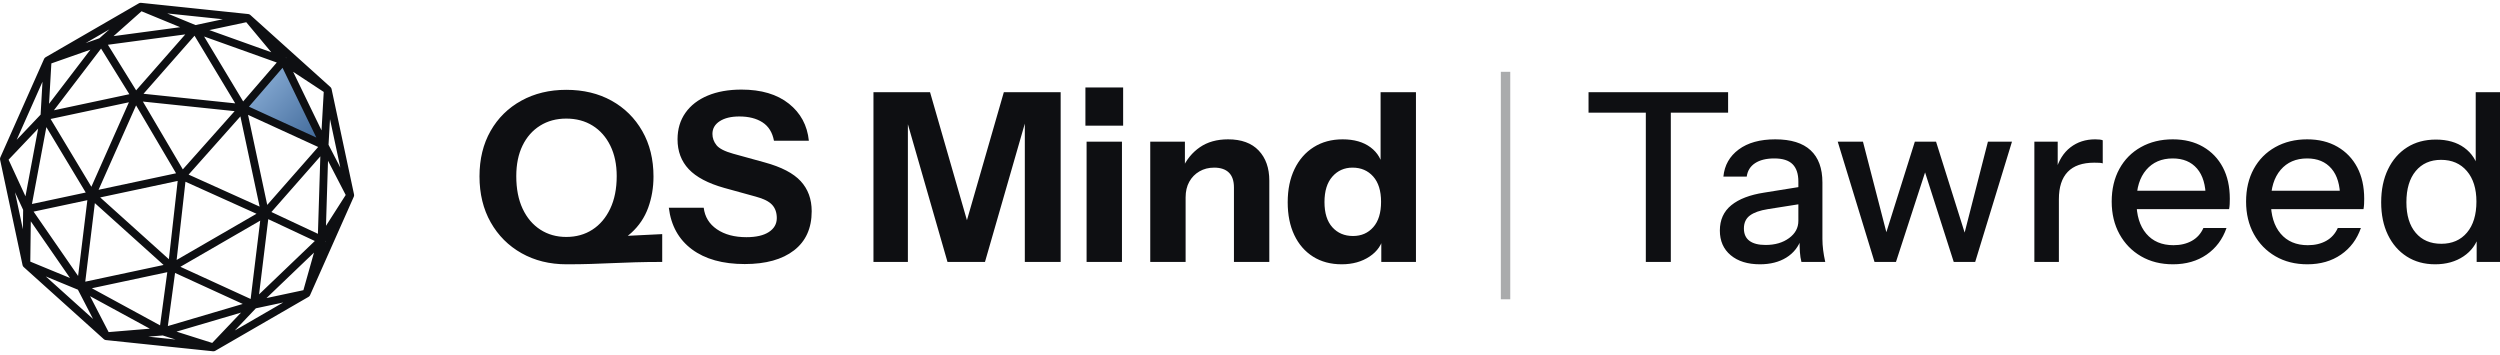
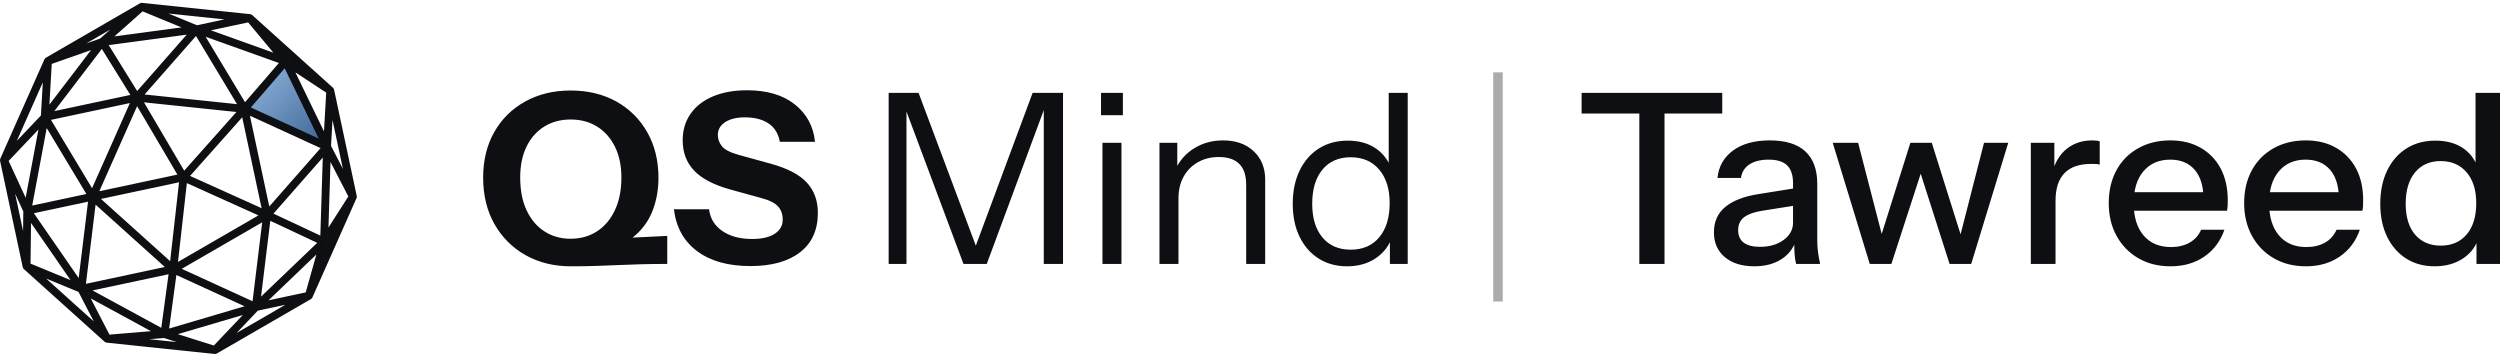
- <svg xmlns="http://www.w3.org/2000/svg" viewBox="-1.66 11.3 1060.38 150.19" role="img">
+ <svg xmlns="http://www.w3.org/2000/svg" viewBox="-1.66 11.3 1052.38 150.19" role="img">
  <defs>
    <linearGradient id="tawreed-lockup-en-ink-face" x1="0" y1="0" x2="1" y2="1">
      <stop offset="0" stop-color="#98BBE2" />
      <stop offset="1" stop-color="#3A6394" />
    </linearGradient>
  </defs>
  <g class="mark" transform="translate(-12.96 0) scale(0.72)">
    <polygon class="face" points="182.68,51.49 206.9,101.48 158.61,79.35" fill="url(#tawreed-lockup-en-ink-face)" />
    <path class="sphere" d="M18 109.32L31.22 171.34M18 109.32L31.63 138.83M18 109.32L41.86 84.2M18 109.32L43.74 51.39M31.22 171.34L31.63 138.83M31.22 171.34L63.25 184.55M31.22 171.34L78.35 213.75M31.63 138.83L41.86 84.2M31.63 138.83L63.25 184.55M31.63 138.83L69.83 130.69M41.86 84.2L43.74 51.39M41.86 84.2L69.83 130.69M41.86 84.2L75.43 40.26M41.86 84.2L95.57 72.76M43.74 51.39L75.43 40.26M43.74 51.39L98.61 19.66M63.25 184.55L69.83 130.69M63.25 184.55L78.35 213.75M63.25 184.55L111.82 210.98M63.25 184.55L116.96 173.1M69.83 130.69L95.57 72.76M69.83 130.69L116.96 173.1M69.83 130.69L123.01 119.36M75.43 40.26L95.57 72.76M75.43 40.26L98.61 19.66M75.43 40.26L130.64 32.86M78.35 213.75L111.82 210.98M78.35 213.75L141.39 220.34M95.57 72.76L123.01 119.36M95.57 72.76L130.64 32.86M95.57 72.76L158.61 79.35M98.61 19.66L130.64 32.86M98.61 19.66L161.65 26.25M111.82 210.98L116.96 173.1M111.82 210.98L141.39 220.34M111.82 210.98L165.25 195.22M116.96 173.1L123.01 119.36M116.96 173.1L165.25 195.22M116.96 173.1L171.83 141.37M123.01 119.36L158.61 79.35M123.01 119.36L171.83 141.37M130.64 32.86L158.61 79.35M130.64 32.86L161.65 26.25M130.64 32.86L182.68 51.49M141.39 220.34L165.25 195.22M141.39 220.34L196.26 188.61M158.61 79.35L171.83 141.37M158.61 79.35L182.68 51.49M158.61 79.35L206.9 101.48M161.65 26.25L182.68 51.49M161.65 26.25L208.78 68.66M165.25 195.22L171.83 141.37M165.25 195.22L196.26 188.61M165.25 195.22L205.17 157M171.83 141.37L205.17 157M171.83 141.37L206.9 101.48M182.68 51.49L206.9 101.48M182.68 51.49L208.78 68.66M196.26 188.61L205.17 157M196.26 188.61L222 130.68M205.17 157L206.9 101.48M205.17 157L222 130.68M206.9 101.48L208.78 68.66M206.9 101.48L222 130.68M208.78 68.66L222 130.68" fill="none" stroke="#0E0F12" stroke-width="4.6" stroke-linecap="round" stroke-linejoin="round" />
  </g>
  <g class="text" transform="translate(198.72 0)">
-     <path class="wordmark" d="M39.9 1Q29.2 1 20.85 -3.7Q12.5 -8.4 7.75 -16.8Q3 -25.2 3 -36.3Q3 -47.3 7.7 -55.55Q12.4 -63.8 20.75 -68.4Q29.1 -73 39.8 -73Q50.7 -73 59 -68.4Q67.3 -63.8 72.05 -55.5Q76.8 -47.2 76.8 -36.2Q76.8 -29.2 74.55 -23Q72.3 -16.8 67.35 -12.3Q62.4 -7.8 54.3 -5.6ZM39.8 -10.6Q46.1 -10.6 50.9 -13.7Q55.7 -16.8 58.45 -22.6Q61.2 -28.4 61.2 -36.4Q61.2 -43.8 58.5 -49.3Q55.8 -54.8 51 -57.8Q46.2 -60.8 39.8 -60.8Q33.5 -60.8 28.7 -57.8Q23.9 -54.8 21.25 -49.35Q18.6 -43.9 18.6 -36.4Q18.6 -28.3 21.3 -22.55Q24 -16.8 28.8 -13.7Q33.6 -10.6 39.8 -10.6ZM39.9 1V-9.8L80.5 -11.8V0Q74.1 0 69.05 0.15Q64 0.3 59.5 0.5Q55 0.7 50.3 0.85Q45.6 1 39.9 1ZM115.5 0.9Q101.5 0.9 93.1 -5.35Q84.7 -11.6 83.3 -23H98.1Q98.8 -17.2 103.7 -13.85Q108.6 -10.5 116.2 -10.5Q122.4 -10.5 125.75 -12.7Q129.1 -14.9 129.1 -18.6Q129.1 -22.1 127.1 -24.25Q125.1 -26.4 120.2 -27.7L106.8 -31.4Q96.5 -34.3 91.75 -39.35Q87 -44.4 87 -52Q87 -58.5 90.35 -63.25Q93.7 -68 99.8 -70.55Q105.9 -73.1 114.1 -73.1Q126.7 -73.1 134.2 -67.15Q141.7 -61.2 142.7 -51.4H127.9Q126.9 -56.7 123.05 -59.2Q119.2 -61.7 113.2 -61.7Q108 -61.7 104.9 -59.7Q101.8 -57.7 101.8 -54.3Q101.8 -51.7 103.5 -49.55Q105.2 -47.4 110.6 -45.9L124 -42.2Q134.6 -39.3 139.25 -34.25Q143.9 -29.2 143.9 -21.5Q143.9 -10.7 136.4 -4.9Q128.9 0.9 115.5 0.9ZM170.1 0V-72H194.1L214.1 -2.6H205.4L225.4 -72H249.5V0H234.3V-67.7H236.9L217.4 0H201.5L182.2 -67.1H184.7V0ZM260.5 0V-51H275.5V0ZM260 -57.8V-74H276V-57.8ZM287.5 0V-51H302.2V-39H302.5V0ZM323 0V-31.6Q323 -35.8 320.85 -37.9Q318.7 -40 314.6 -40Q311.1 -40 308.35 -38.4Q305.6 -36.8 304.05 -34Q302.5 -31.2 302.5 -27.4L301.2 -39.7Q303.7 -45.3 308.55 -48.65Q313.4 -52 320.5 -52Q329 -52 333.5 -47.25Q338 -42.5 338 -34.5V0ZM385.5 0V-11.3L386.5 -11.1Q385.5 -5.6 380.55 -2.3Q375.6 1 368.7 1Q361.7 1 356.55 -2.25Q351.4 -5.5 348.6 -11.4Q345.8 -17.3 345.8 -25.3Q345.8 -33.4 348.7 -39.4Q351.6 -45.4 356.85 -48.7Q362.1 -52 369.1 -52Q376.4 -52 380.95 -48.6Q385.5 -45.2 386.3 -39.3L385.2 -39.2V-72H400.2V0ZM373.5 -11Q378.8 -11 382.1 -14.75Q385.4 -18.5 385.4 -25.5Q385.4 -32.5 382.05 -36.25Q378.7 -40 373.3 -40Q368.1 -40 364.75 -36.2Q361.4 -32.4 361.4 -25.4Q361.4 -18.4 364.75 -14.7Q368.1 -11 373.5 -11Z" transform="translate(0 122.4)" fill="#0E0F12" />
-     <rect class="divider" x="436.2" y="41.76" width="4" height="96.48" fill="#0E0F12" fill-opacity="0.35" />
-     <path class="product" d="M27.5 0V-63.3H3.2V-72H62.4V-63.3H38.1V0ZM93.5 0Q93 -1.9 92.85 -4.2Q92.7 -6.5 92.7 -9.8H92.2V-34.1Q92.2 -39 89.75 -41.45Q87.3 -43.9 82 -43.9Q76.9 -43.9 73.85 -41.9Q70.8 -39.9 70.3 -36.2H60.4Q61.1 -43.4 66.9 -47.7Q72.7 -52 82.4 -52Q92.4 -52 97.4 -47.35Q102.4 -42.7 102.4 -33.7V-9.8Q102.4 -7.5 102.7 -5.1Q103 -2.7 103.6 0ZM75.9 1Q68.1 1 63.5 -2.85Q58.9 -6.7 58.9 -13.3Q58.9 -20.1 63.75 -24.05Q68.6 -28 77.7 -29.4L94.5 -32.1V-24.8L79.3 -22.4Q74.2 -21.6 71.65 -19.7Q69.1 -17.8 69.1 -14.2Q69.1 -10.7 71.45 -8.95Q73.8 -7.2 78.3 -7.2Q84.3 -7.2 88.25 -10.1Q92.2 -13 92.2 -17.4L93.5 -10Q91.7 -4.7 87.1 -1.85Q82.5 1 75.9 1ZM124.5 0 108.9 -51H119.6L130.2 -10H128.7L141.6 -51H150.6L163.5 -10H162.1L172.6 -51H182.8L167.2 0H158.1L145.2 -40.3H146.7L133.6 0ZM192.3 0V-51H202.2V-38.3H202.7V0ZM202.7 -26.6 201.4 -38.7Q203.2 -45.2 207.6 -48.6Q212 -52 218.1 -52Q220.4 -52 221.3 -51.6V-41.8Q220.8 -42 219.9 -42.05Q219 -42.1 217.7 -42.1Q210.2 -42.1 206.45 -38.2Q202.7 -34.3 202.7 -26.6ZM251.1 1Q243.4 1 237.55 -2.4Q231.7 -5.8 228.4 -11.8Q225.1 -17.8 225.1 -25.6Q225.1 -33.5 228.35 -39.45Q231.6 -45.4 237.5 -48.7Q243.4 -52 251 -52Q258.4 -52 263.85 -48.85Q269.3 -45.7 272.25 -40.1Q275.2 -34.5 275.2 -26.8Q275.2 -25.6 275.15 -24.55Q275.1 -23.5 274.9 -22.4H232.1V-30.2H267.6L265 -27.1Q265 -35.3 261.3 -39.6Q257.6 -43.9 251 -43.9Q243.9 -43.9 239.75 -39.05Q235.6 -34.2 235.6 -25.6Q235.6 -16.9 239.75 -12Q243.9 -7.1 251.3 -7.1Q255.8 -7.1 259.1 -8.95Q262.4 -10.8 264 -14.4H273.8Q271.3 -7.2 265.35 -3.1Q259.4 1 251.1 1ZM308.1 1Q300.4 1 294.55 -2.4Q288.7 -5.8 285.4 -11.8Q282.1 -17.8 282.1 -25.6Q282.1 -33.5 285.35 -39.45Q288.6 -45.4 294.5 -48.7Q300.4 -52 308 -52Q315.4 -52 320.85 -48.85Q326.3 -45.7 329.25 -40.1Q332.2 -34.5 332.2 -26.8Q332.2 -25.6 332.15 -24.55Q332.1 -23.5 331.9 -22.4H289.1V-30.2H324.6L322 -27.1Q322 -35.3 318.3 -39.6Q314.6 -43.9 308 -43.9Q300.9 -43.9 296.75 -39.05Q292.6 -34.2 292.6 -25.6Q292.6 -16.9 296.75 -12Q300.9 -7.1 308.3 -7.1Q312.8 -7.1 316.1 -8.95Q319.4 -10.8 321 -14.4H330.8Q328.3 -7.2 322.35 -3.1Q316.4 1 308.1 1ZM379.9 0V-11.7L380.9 -11.4Q379.3 -5.7 374.3 -2.35Q369.3 1 362.3 1Q355.4 1 350.25 -2.3Q345.1 -5.6 342.25 -11.5Q339.4 -17.4 339.4 -25.3Q339.4 -33.3 342.3 -39.3Q345.2 -45.3 350.4 -48.6Q355.6 -51.9 362.6 -51.9Q369.9 -51.9 374.65 -48.45Q379.4 -45 380.9 -38.8L379.5 -38.6V-72H389.8V0ZM364.9 -7.7Q371.8 -7.7 375.8 -12.45Q379.8 -17.2 379.8 -25.6Q379.8 -33.8 375.75 -38.55Q371.7 -43.3 364.8 -43.3Q358 -43.3 354.05 -38.55Q350.1 -33.8 350.1 -25.3Q350.1 -17 354.05 -12.35Q358 -7.7 364.9 -7.7Z" transform="translate(470.2 122.4)" fill="#0E0F12" />
+     <path class="wordmark" d="M39.9 1Q29.2 1 20.85 -3.7Q12.5 -8.4 7.75 -16.8Q3 -25.2 3 -36.3Q3 -47.3 7.7 -55.55Q12.4 -63.8 20.75 -68.4Q29.1 -73 39.8 -73Q50.7 -73 59 -68.4Q67.3 -63.8 72.05 -55.5Q76.8 -47.2 76.8 -36.2Q76.8 -29.2 74.55 -23Q72.3 -16.8 67.35 -12.3Q62.4 -7.8 54.3 -5.6ZM39.8 -10.6Q46.1 -10.6 50.9 -13.7Q55.7 -16.8 58.45 -22.6Q61.2 -28.4 61.2 -36.4Q61.2 -43.8 58.5 -49.3Q55.8 -54.8 51 -57.8Q46.2 -60.8 39.8 -60.8Q33.5 -60.8 28.7 -57.8Q23.9 -54.8 21.25 -49.35Q18.6 -43.9 18.6 -36.4Q18.6 -28.3 21.3 -22.55Q24 -16.8 28.8 -13.7Q33.6 -10.6 39.8 -10.6ZM39.9 1V-9.8L80.5 -11.8V0Q74.1 0 69.05 0.15Q64 0.3 59.5 0.5Q55 0.7 50.3 0.85Q45.6 1 39.9 1ZM115.5 0.9Q101.5 0.9 93.1 -5.35Q84.7 -11.6 83.3 -23H98.1Q98.8 -17.2 103.7 -13.85Q108.6 -10.5 116.2 -10.5Q122.4 -10.5 125.75 -12.7Q129.1 -14.9 129.1 -18.6Q129.1 -22.1 127.1 -24.25Q125.1 -26.4 120.2 -27.7L106.8 -31.4Q96.5 -34.3 91.75 -39.35Q87 -44.4 87 -52Q87 -58.5 90.35 -63.25Q93.7 -68 99.8 -70.55Q105.9 -73.1 114.1 -73.1Q126.7 -73.1 134.2 -67.15Q141.7 -61.2 142.7 -51.4H127.9Q126.9 -56.7 123.05 -59.2Q119.2 -61.7 113.2 -61.7Q108 -61.7 104.9 -59.7Q101.8 -57.7 101.8 -54.3Q101.8 -51.7 103.5 -49.55Q105.2 -47.4 110.6 -45.9L124 -42.2Q134.6 -39.3 139.25 -34.25Q143.9 -29.2 143.9 -21.5Q143.9 -10.7 136.4 -4.9Q128.9 0.9 115.5 0.9ZM173.7 0V-72H186.3L212.3 -2.6H208.5L234.3 -72H247.1V0H239V-67.7H240.1L215 0H205.2L180.1 -67.1H181.2V0ZM263.7 0V-51H271.7V0ZM263.1 -62.6V-72H272.3V-62.6ZM287.7 0V-51H295.2V-39H295.7V0ZM324.2 0V-33.4Q324.2 -39.2 321.3 -42.1Q318.4 -45 312.7 -45Q307.7 -45 303.85 -42.8Q300 -40.6 297.85 -36.7Q295.7 -32.8 295.7 -27.6L294.4 -39.7Q297 -45.4 302.35 -48.7Q307.7 -52 314.5 -52Q322.5 -52 327.35 -47.45Q332.2 -42.9 332.2 -35.5V0ZM384.7 0V-11.9L385.7 -11.6Q383.8 -5.8 378.75 -2.4Q373.7 1 366.7 1Q359.8 1 354.65 -2.3Q349.5 -5.6 346.65 -11.5Q343.8 -17.4 343.8 -25.3Q343.8 -33.3 346.7 -39.3Q349.6 -45.3 354.8 -48.6Q360 -51.9 367 -51.9Q374.2 -51.9 379.1 -48.4Q384 -44.9 385.8 -38.5L384.2 -38.3V-72H392.2V0ZM368.2 -6Q375.9 -6 380.25 -11.25Q384.6 -16.5 384.6 -25.6Q384.6 -34.5 380.2 -39.7Q375.8 -44.9 368.2 -44.9Q360.6 -44.9 356.3 -39.7Q352 -34.5 352 -25.3Q352 -16.3 356.3 -11.15Q360.6 -6 368.2 -6Z" transform="translate(0 122.4)" fill="#0E0F12" />
+     <rect class="divider" x="428.2" y="41.76" width="4" height="96.48" fill="#0E0F12" fill-opacity="0.35" />
+     <path class="product" d="M27.5 0V-63.3H3.2V-72H62.4V-63.3H38.1V0ZM93.5 0Q93 -1.9 92.85 -4.2Q92.7 -6.5 92.7 -9.8H92.2V-34.1Q92.2 -39 89.75 -41.45Q87.3 -43.9 82 -43.9Q76.9 -43.9 73.85 -41.9Q70.8 -39.9 70.3 -36.2H60.4Q61.1 -43.4 66.9 -47.7Q72.7 -52 82.4 -52Q92.4 -52 97.4 -47.35Q102.4 -42.7 102.4 -33.7V-9.8Q102.4 -7.5 102.7 -5.1Q103 -2.7 103.6 0ZM75.9 1Q68.1 1 63.5 -2.85Q58.9 -6.7 58.9 -13.3Q58.9 -20.1 63.75 -24.05Q68.6 -28 77.7 -29.4L94.5 -32.1V-24.8L79.3 -22.4Q74.2 -21.6 71.65 -19.7Q69.1 -17.8 69.1 -14.2Q69.1 -10.7 71.45 -8.95Q73.8 -7.2 78.3 -7.2Q84.3 -7.2 88.25 -10.1Q92.2 -13 92.2 -17.4L93.5 -10Q91.7 -4.7 87.1 -1.85Q82.5 1 75.9 1ZM124.5 0 108.9 -51H119.6L130.2 -10H128.7L141.6 -51H150.6L163.5 -10H162.1L172.6 -51H182.8L167.2 0H158.1L145.2 -40.3H146.7L133.6 0ZM192.3 0V-51H202.2V-38.3H202.7V0ZM202.7 -26.6 201.4 -38.7Q203.2 -45.2 207.6 -48.6Q212 -52 218.1 -52Q220.4 -52 221.3 -51.6V-41.8Q220.8 -42 219.9 -42.05Q219 -42.1 217.7 -42.1Q210.2 -42.1 206.45 -38.2Q202.7 -34.3 202.7 -26.6ZM251.1 1Q243.4 1 237.55 -2.4Q231.7 -5.8 228.4 -11.8Q225.1 -17.8 225.1 -25.6Q225.1 -33.5 228.35 -39.45Q231.6 -45.4 237.5 -48.7Q243.4 -52 251 -52Q258.4 -52 263.85 -48.85Q269.3 -45.7 272.25 -40.1Q275.2 -34.5 275.2 -26.8Q275.2 -25.6 275.15 -24.55Q275.1 -23.5 274.9 -22.4H232.1V-30.2H267.6L265 -27.1Q265 -35.3 261.3 -39.6Q257.6 -43.9 251 -43.9Q243.9 -43.9 239.75 -39.05Q235.6 -34.2 235.6 -25.6Q235.6 -16.9 239.75 -12Q243.9 -7.1 251.3 -7.1Q255.8 -7.1 259.1 -8.95Q262.4 -10.8 264 -14.4H273.8Q271.3 -7.2 265.35 -3.1Q259.4 1 251.1 1ZM308.1 1Q300.4 1 294.55 -2.4Q288.7 -5.8 285.4 -11.8Q282.1 -17.8 282.1 -25.6Q282.1 -33.5 285.35 -39.45Q288.6 -45.4 294.5 -48.7Q300.4 -52 308 -52Q315.4 -52 320.85 -48.85Q326.3 -45.7 329.25 -40.1Q332.2 -34.5 332.2 -26.8Q332.2 -25.6 332.15 -24.55Q332.1 -23.5 331.9 -22.4H289.1V-30.2H324.6L322 -27.1Q322 -35.3 318.3 -39.6Q314.6 -43.9 308 -43.9Q300.9 -43.9 296.75 -39.05Q292.6 -34.2 292.6 -25.6Q292.6 -16.9 296.75 -12Q300.9 -7.1 308.3 -7.1Q312.8 -7.1 316.1 -8.95Q319.4 -10.8 321 -14.4H330.8Q328.3 -7.2 322.35 -3.1Q316.4 1 308.1 1ZM379.9 0V-11.7L380.9 -11.4Q379.3 -5.7 374.3 -2.35Q369.3 1 362.3 1Q355.4 1 350.25 -2.3Q345.1 -5.6 342.25 -11.5Q339.4 -17.4 339.4 -25.3Q339.4 -33.3 342.3 -39.3Q345.2 -45.3 350.4 -48.6Q355.6 -51.9 362.6 -51.9Q369.9 -51.9 374.65 -48.45Q379.4 -45 380.9 -38.8L379.5 -38.6V-72H389.8V0ZM364.9 -7.7Q371.8 -7.7 375.8 -12.45Q379.8 -17.2 379.8 -25.6Q379.8 -33.8 375.75 -38.55Q371.7 -43.3 364.8 -43.3Q358 -43.3 354.05 -38.55Q350.1 -33.8 350.1 -25.3Q350.1 -17 354.05 -12.35Q358 -7.7 364.9 -7.7Z" transform="translate(462.2 122.4)" fill="#0E0F12" />
  </g>
</svg>
